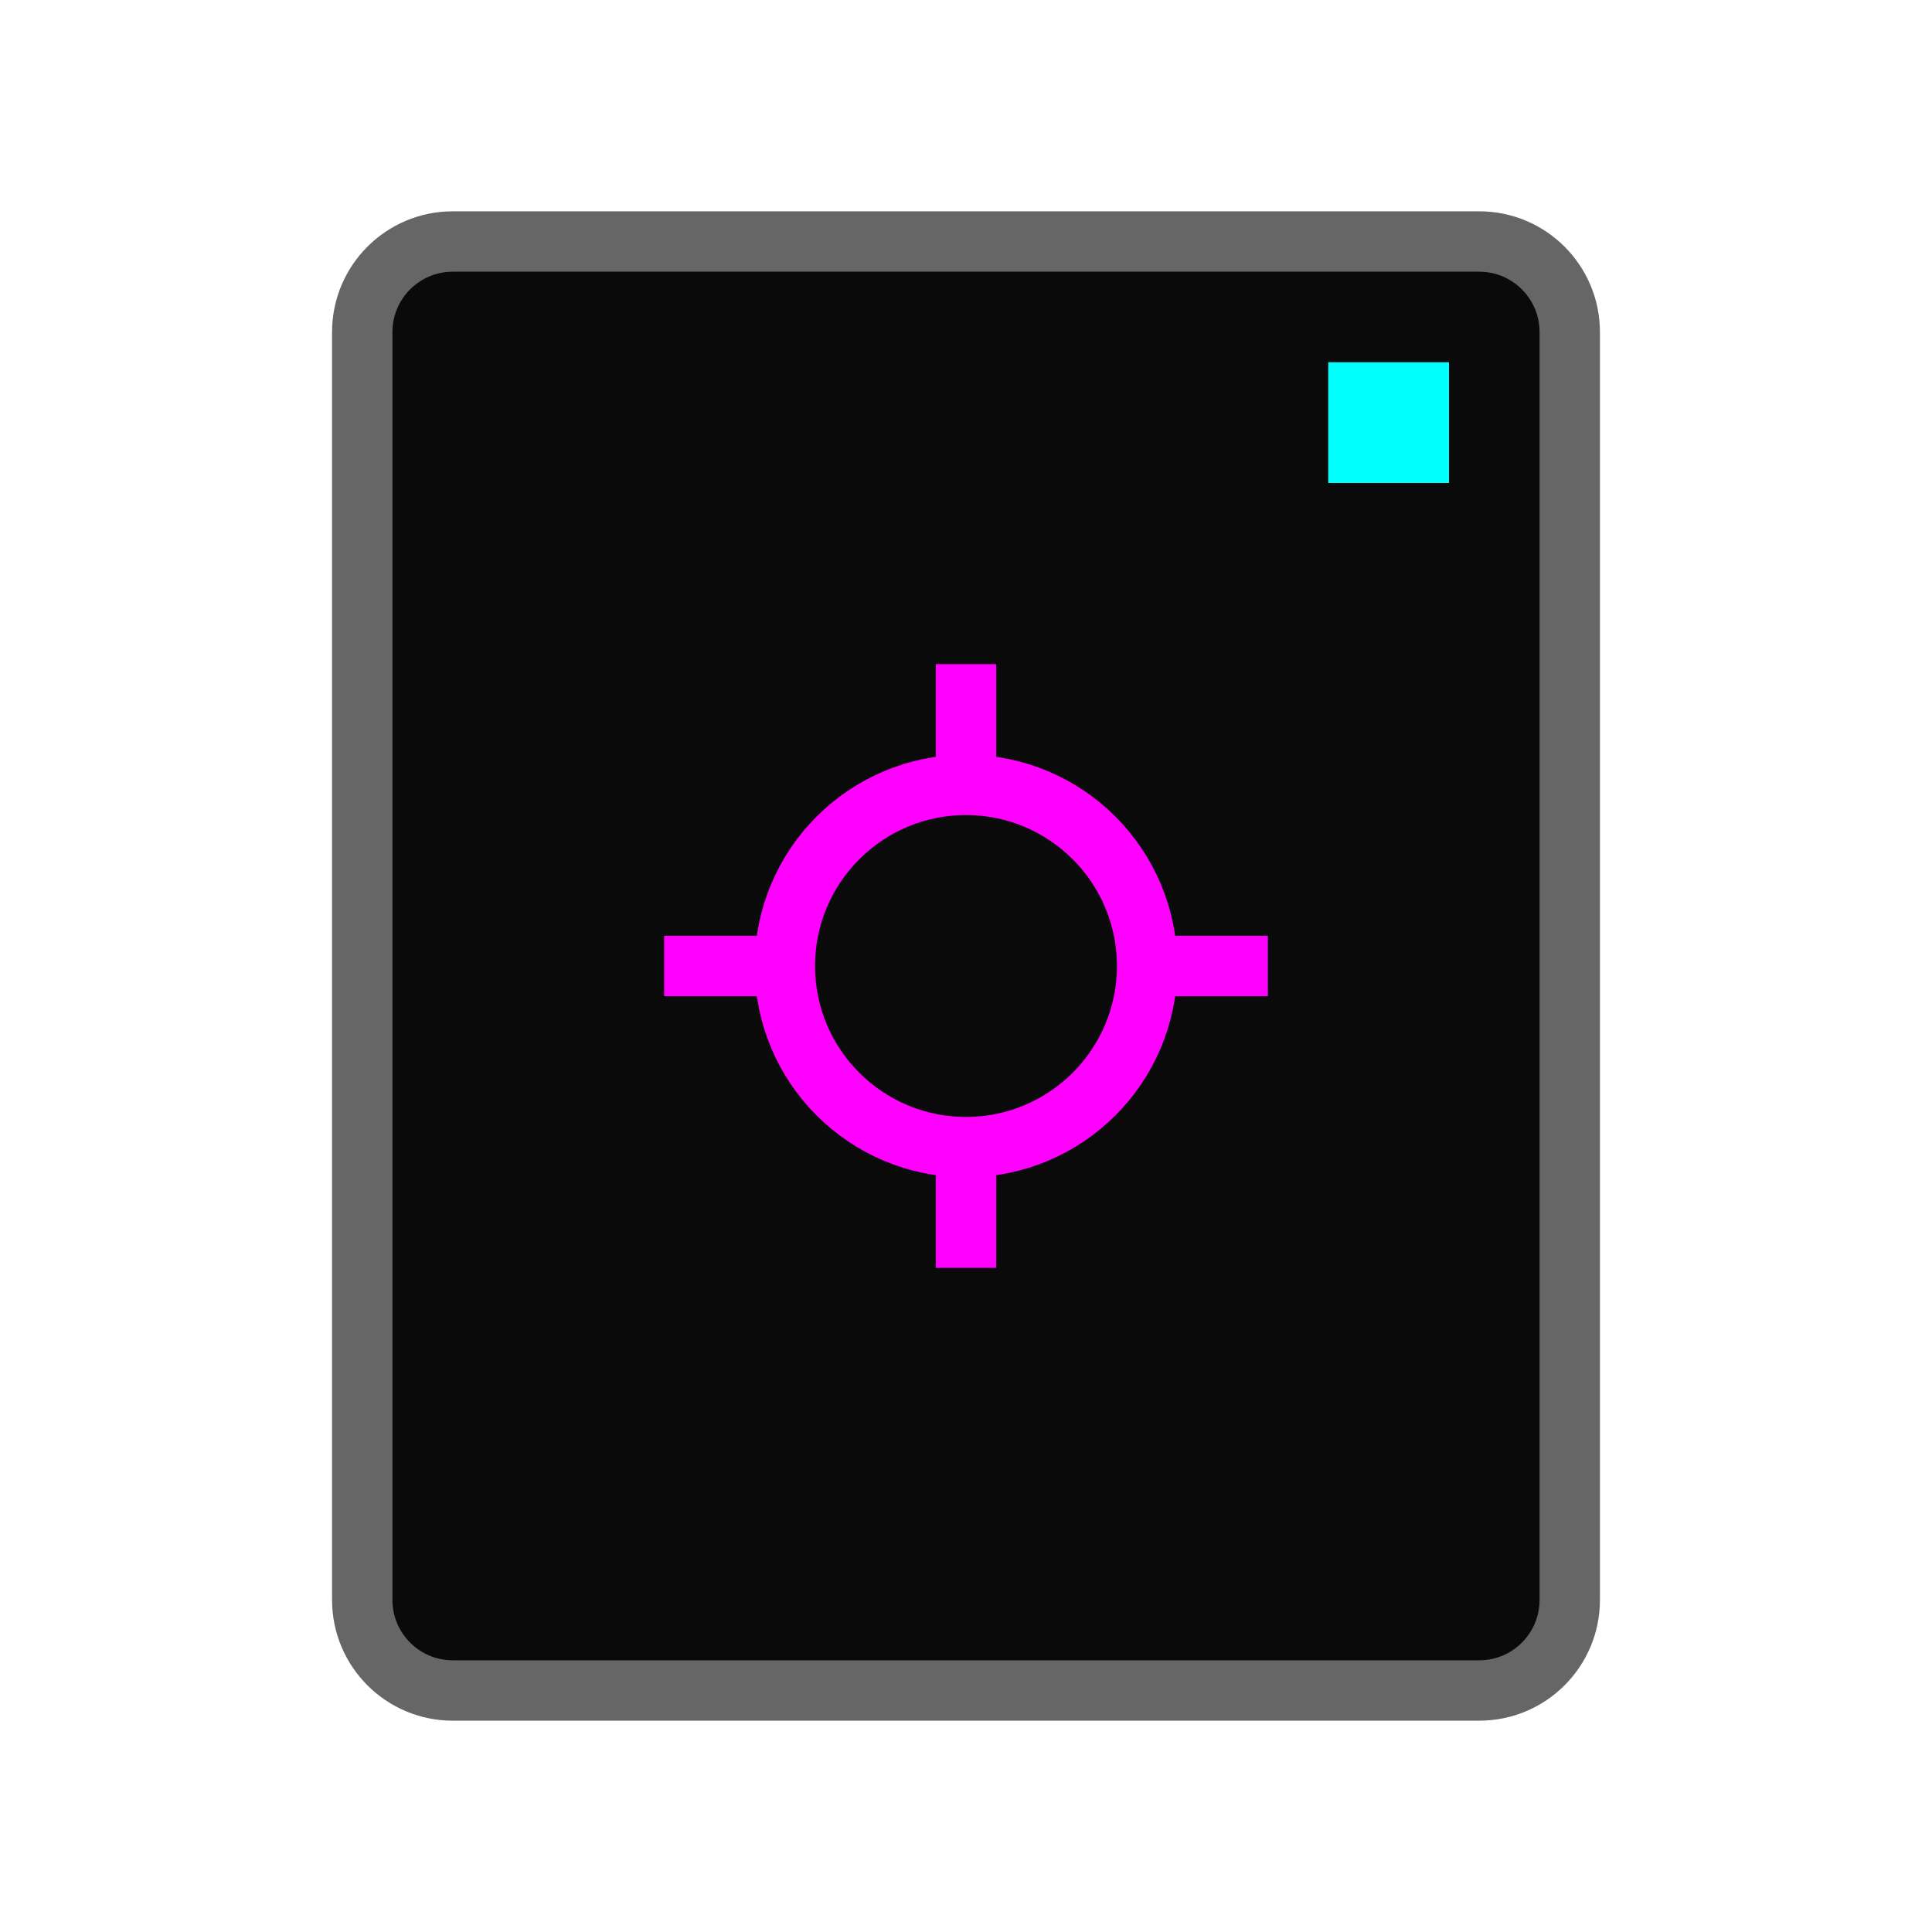
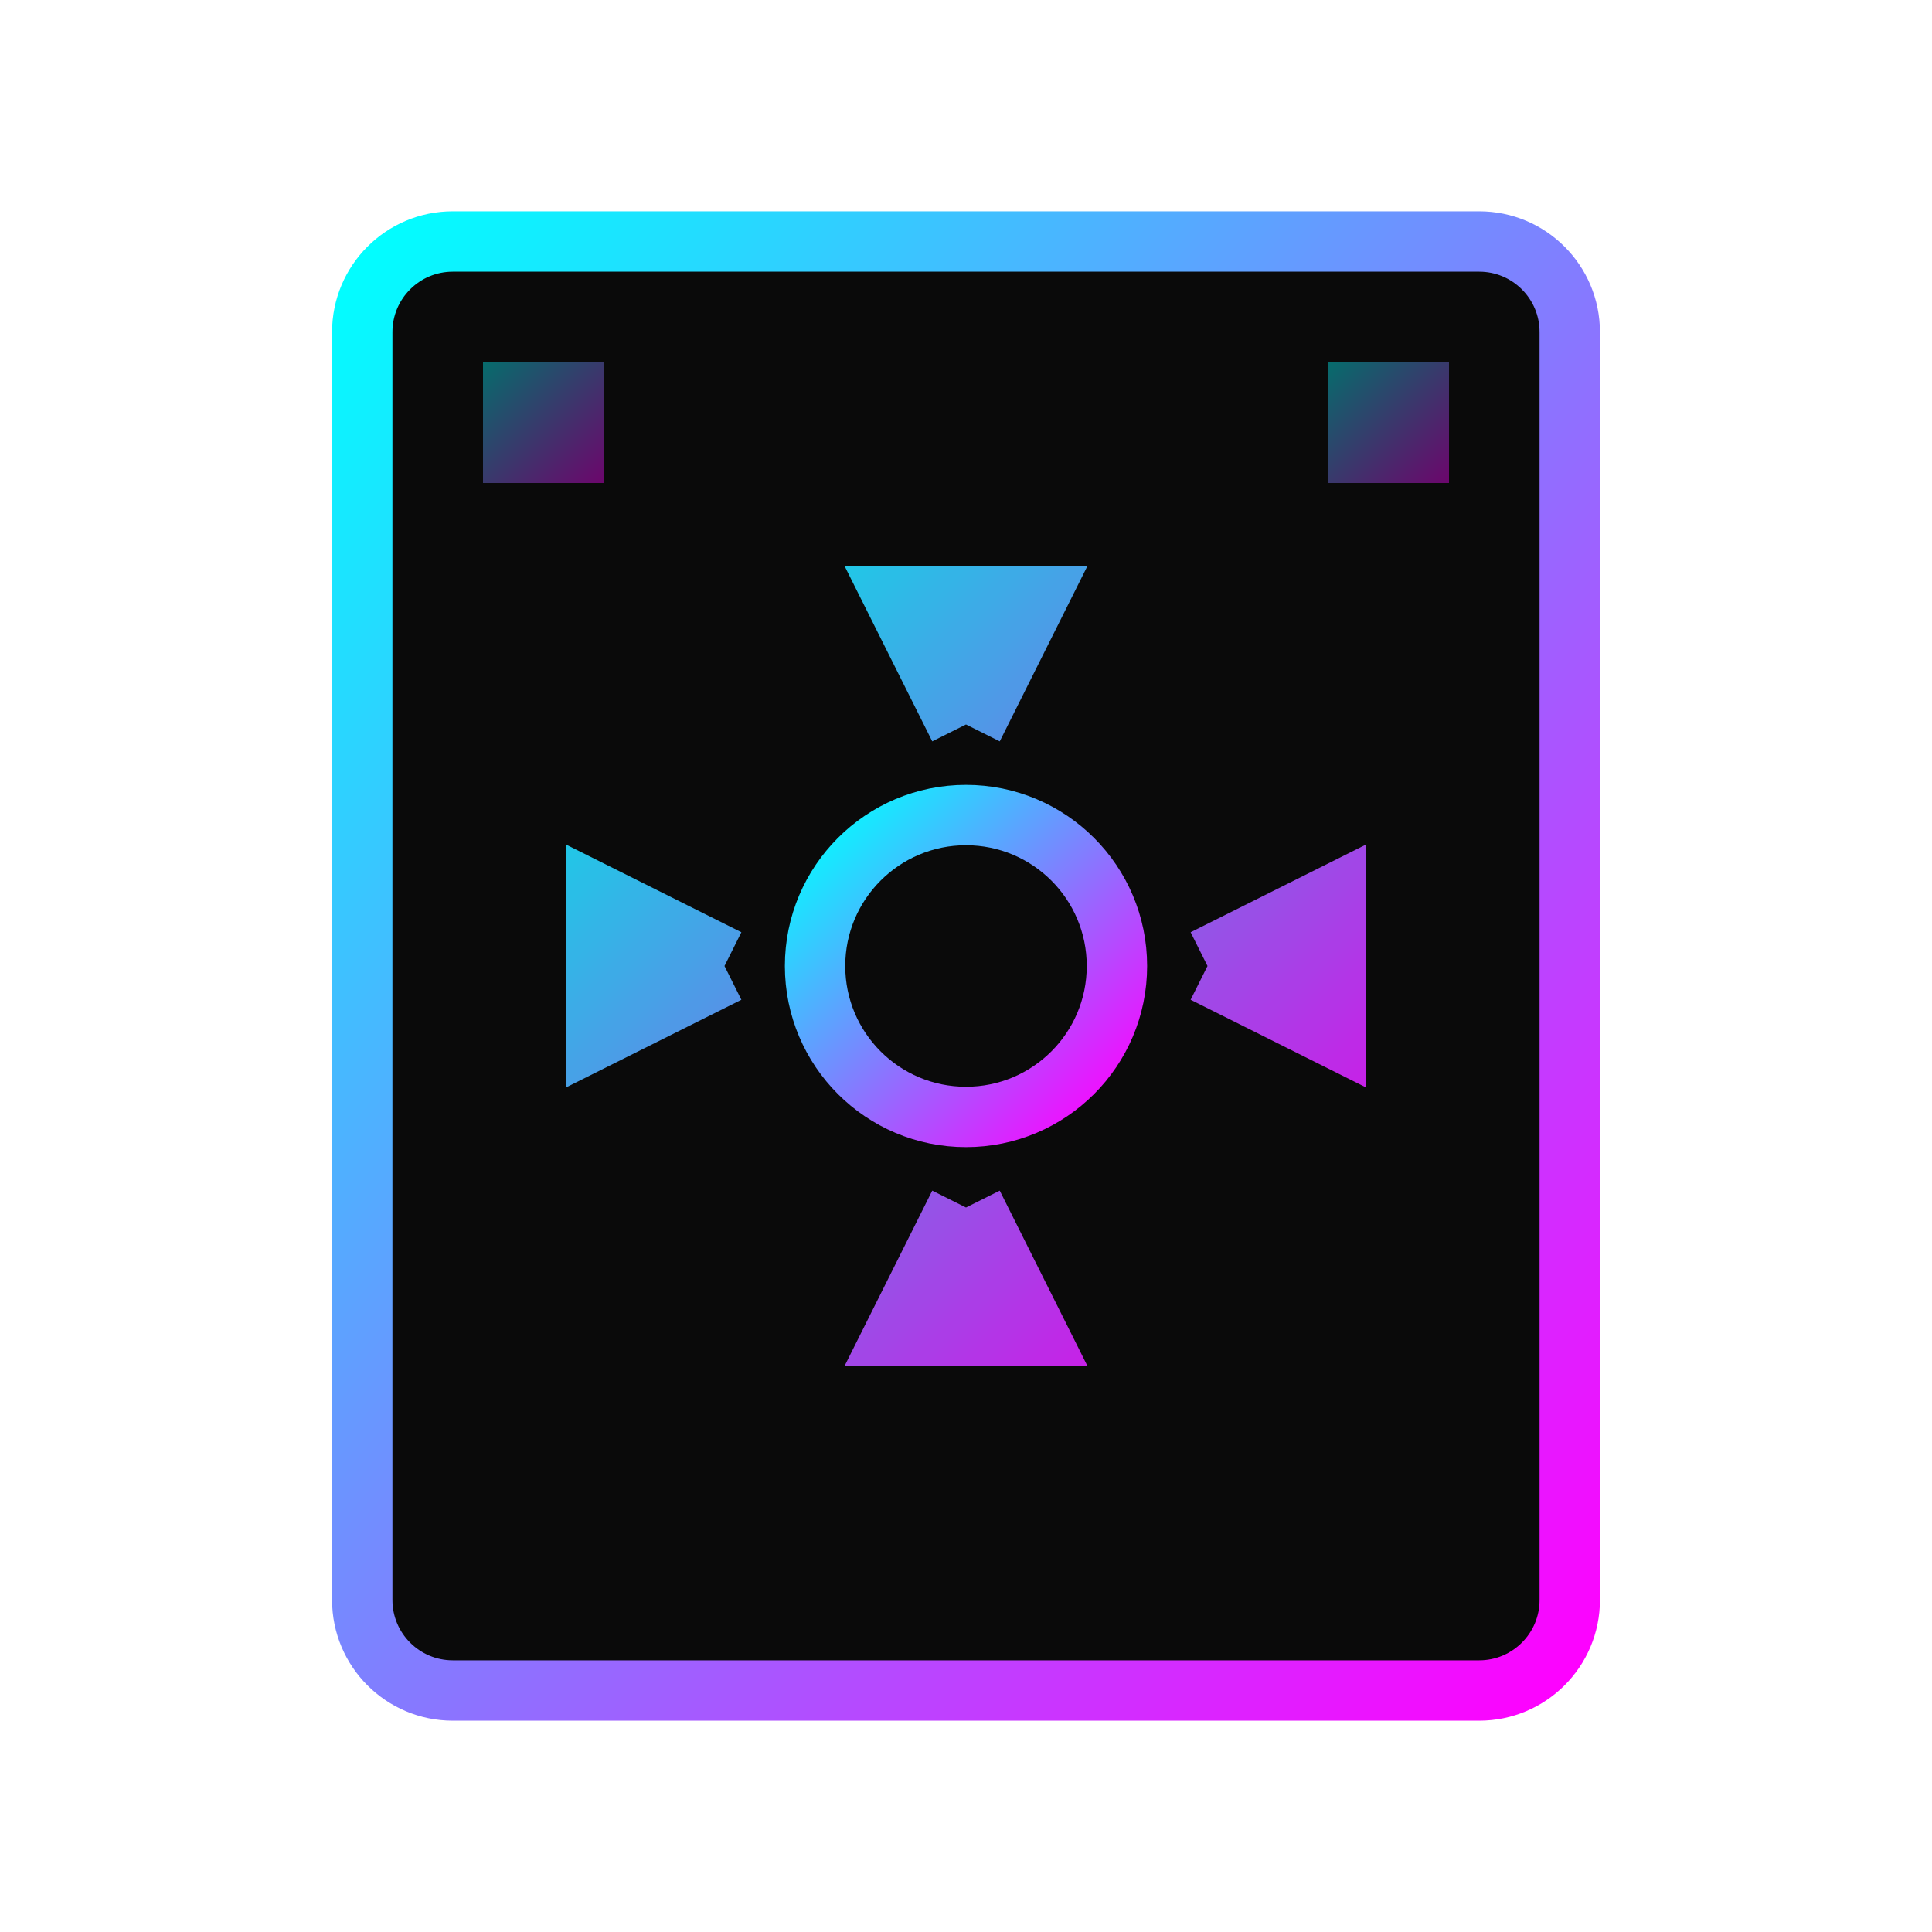
<svg xmlns="http://www.w3.org/2000/svg" width="100" height="100" viewBox="0 0 64 64">
-   <rect x="12" y="8" width="40" height="48" rx="3" fill="#0a0a0a" stroke="#666" stroke-width="2" />
-   <circle cx="32" cy="32" r="6" fill="none" stroke="#ff00ff" stroke-width="2" />
-   <path d="M32,22 V26 M32,38 V42 M22,32 H26 M38,32 H42" stroke="#ff00ff" stroke-width="2" />
-   <rect x="44" y="12" width="4" height="4" fill="#00ffff" />
+   <defs>
+     <linearGradient id="fox_dll" x1="0%" y1="0%" x2="100%" y2="100%">
+       <stop offset="0%" stop-color="#00ffff" />
+       <stop offset="100%" stop-color="#ff00ff" />
+     </linearGradient>
+   </defs>
+   <rect x="12" y="8" width="40" height="48" rx="3" fill="#0a0a0a" stroke="url(#fox_dll)" stroke-width="2" />
+   <path d="M32,24 L34,20 H30 L32,24 M40,32 L44,34 V30 L40,32 M32,40 L30,44 H34 L32,40 M24,32 L20,30 V34 L24,32" stroke="url(#fox_dll)" stroke-width="2.5" fill="none" opacity="0.9" />
+   <circle cx="32" cy="32" r="5" stroke="url(#fox_dll)" stroke-width="2" fill="none" />
+   <rect x="16" y="12" width="4" height="4" fill="url(#fox_dll)" opacity="0.4" />
+   <rect x="44" y="12" width="4" height="4" fill="url(#fox_dll)" opacity="0.4" />
</svg>
